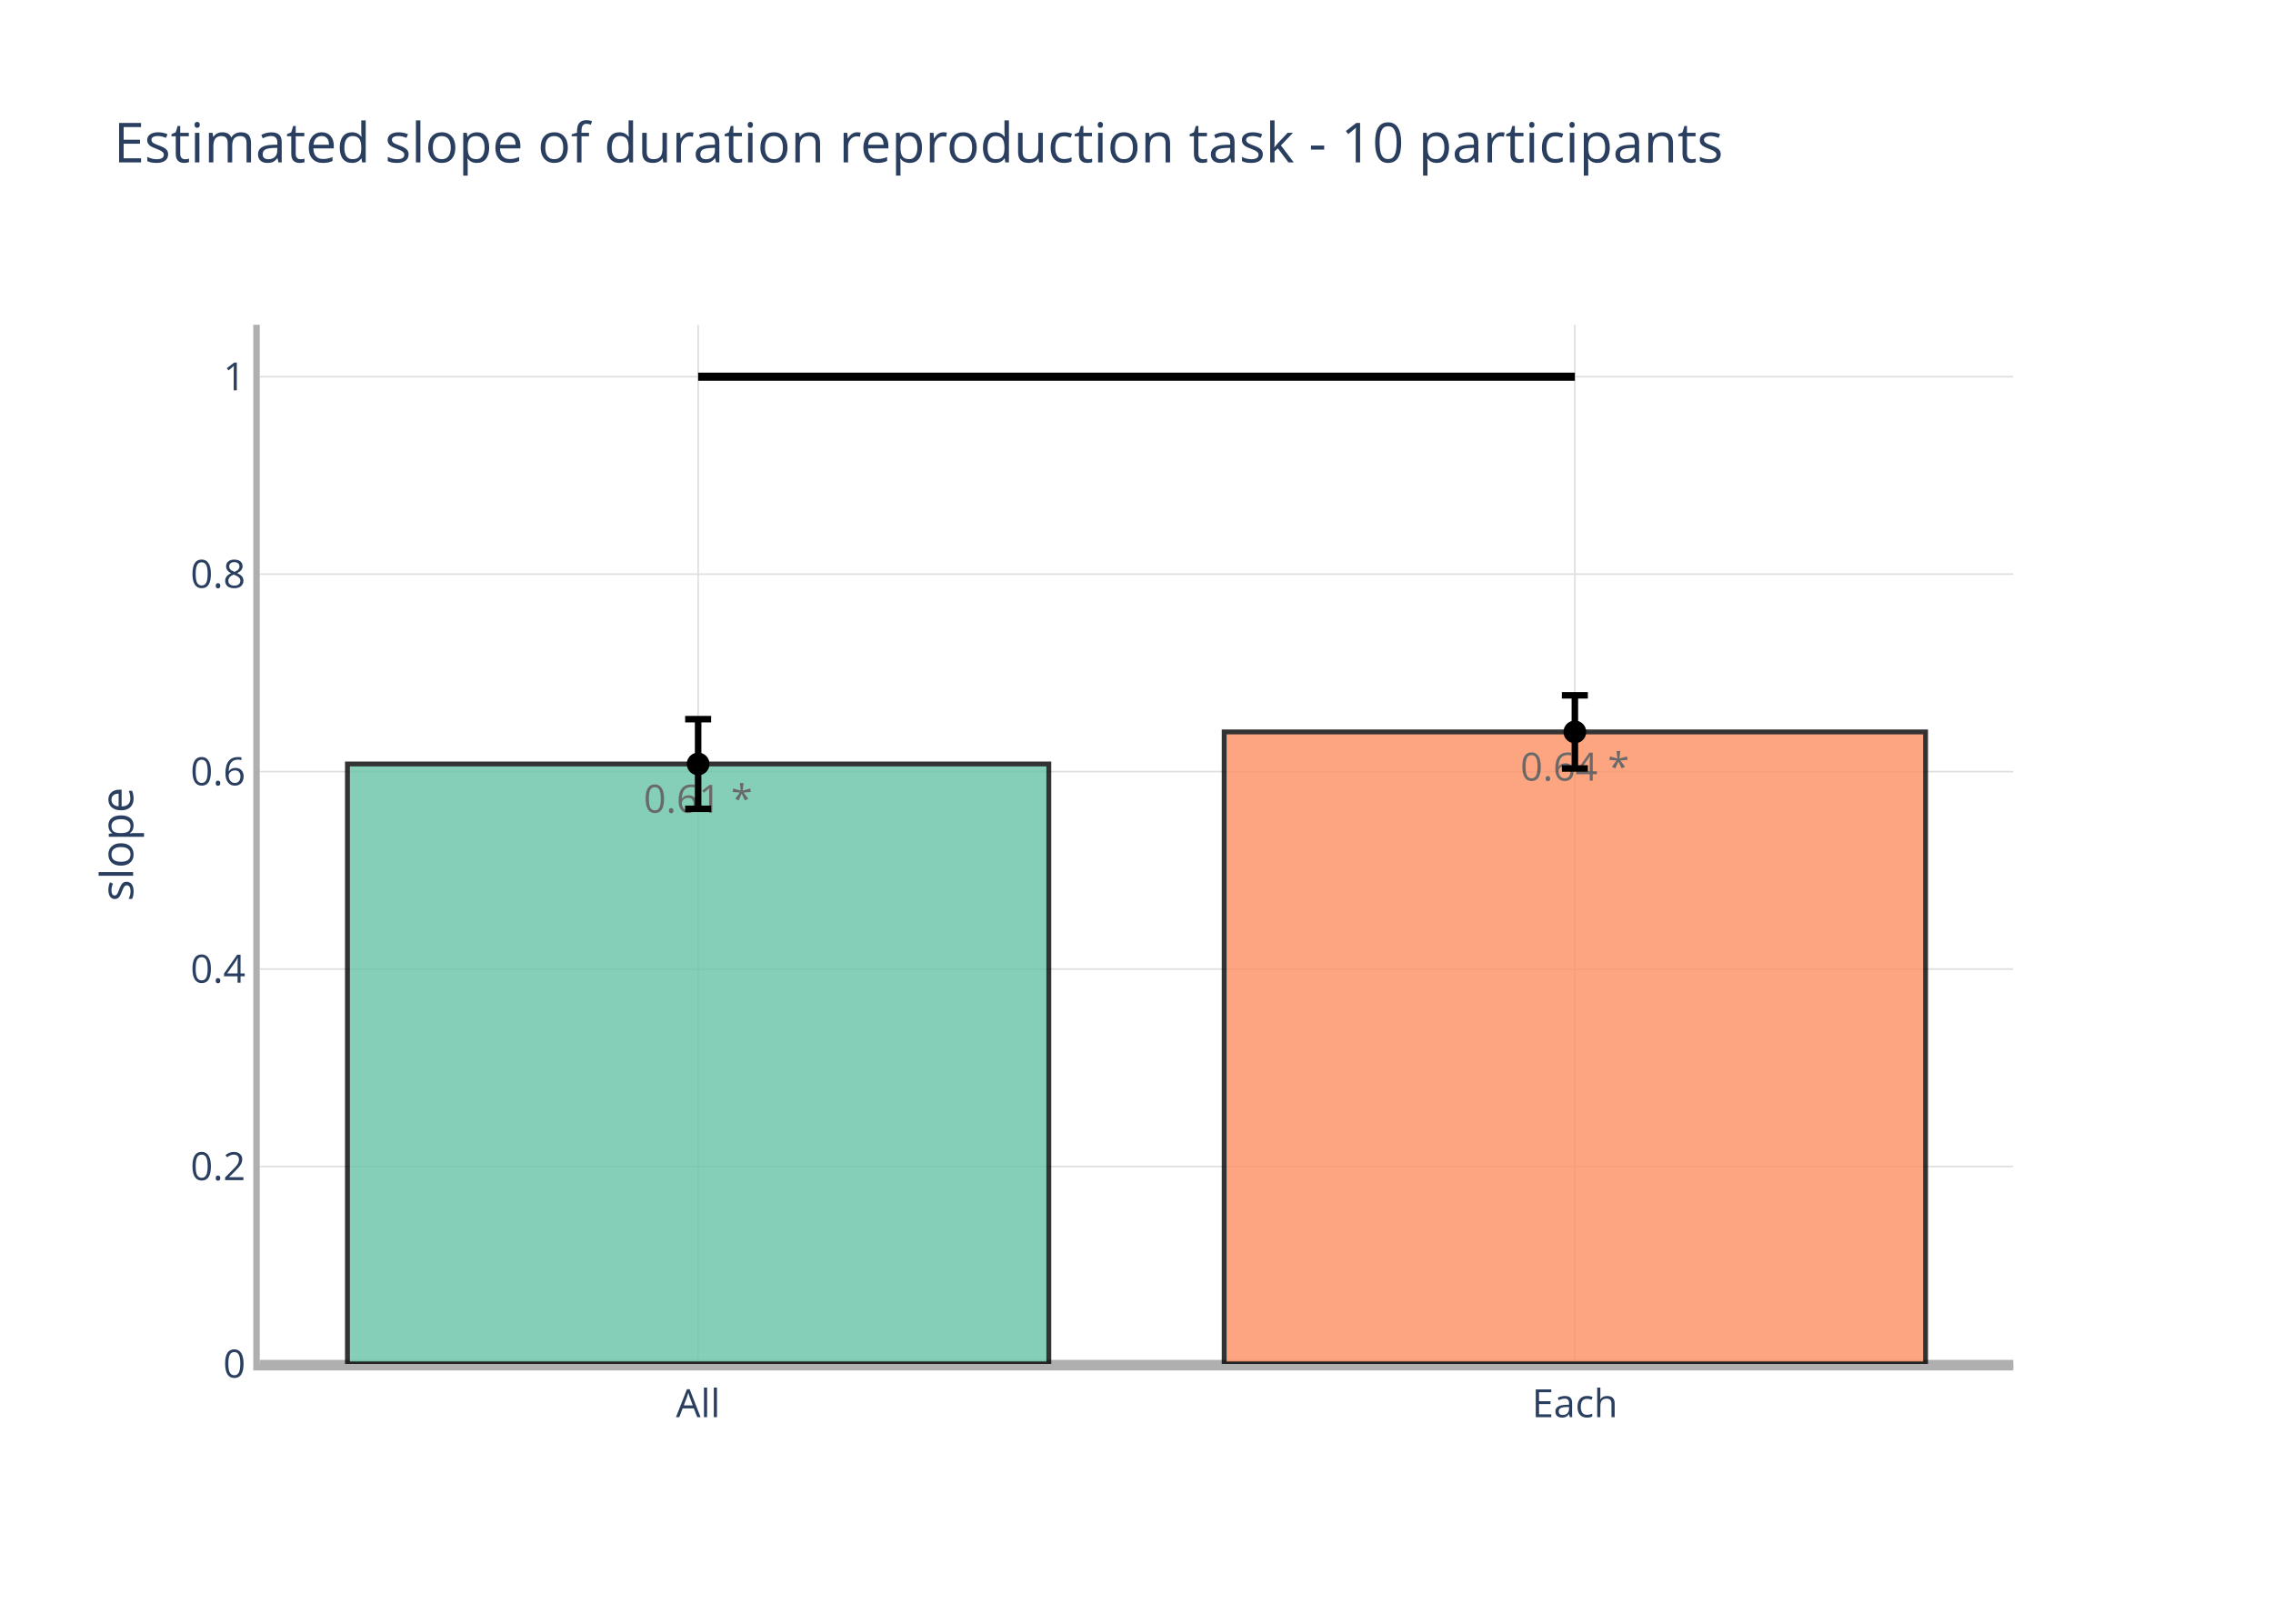
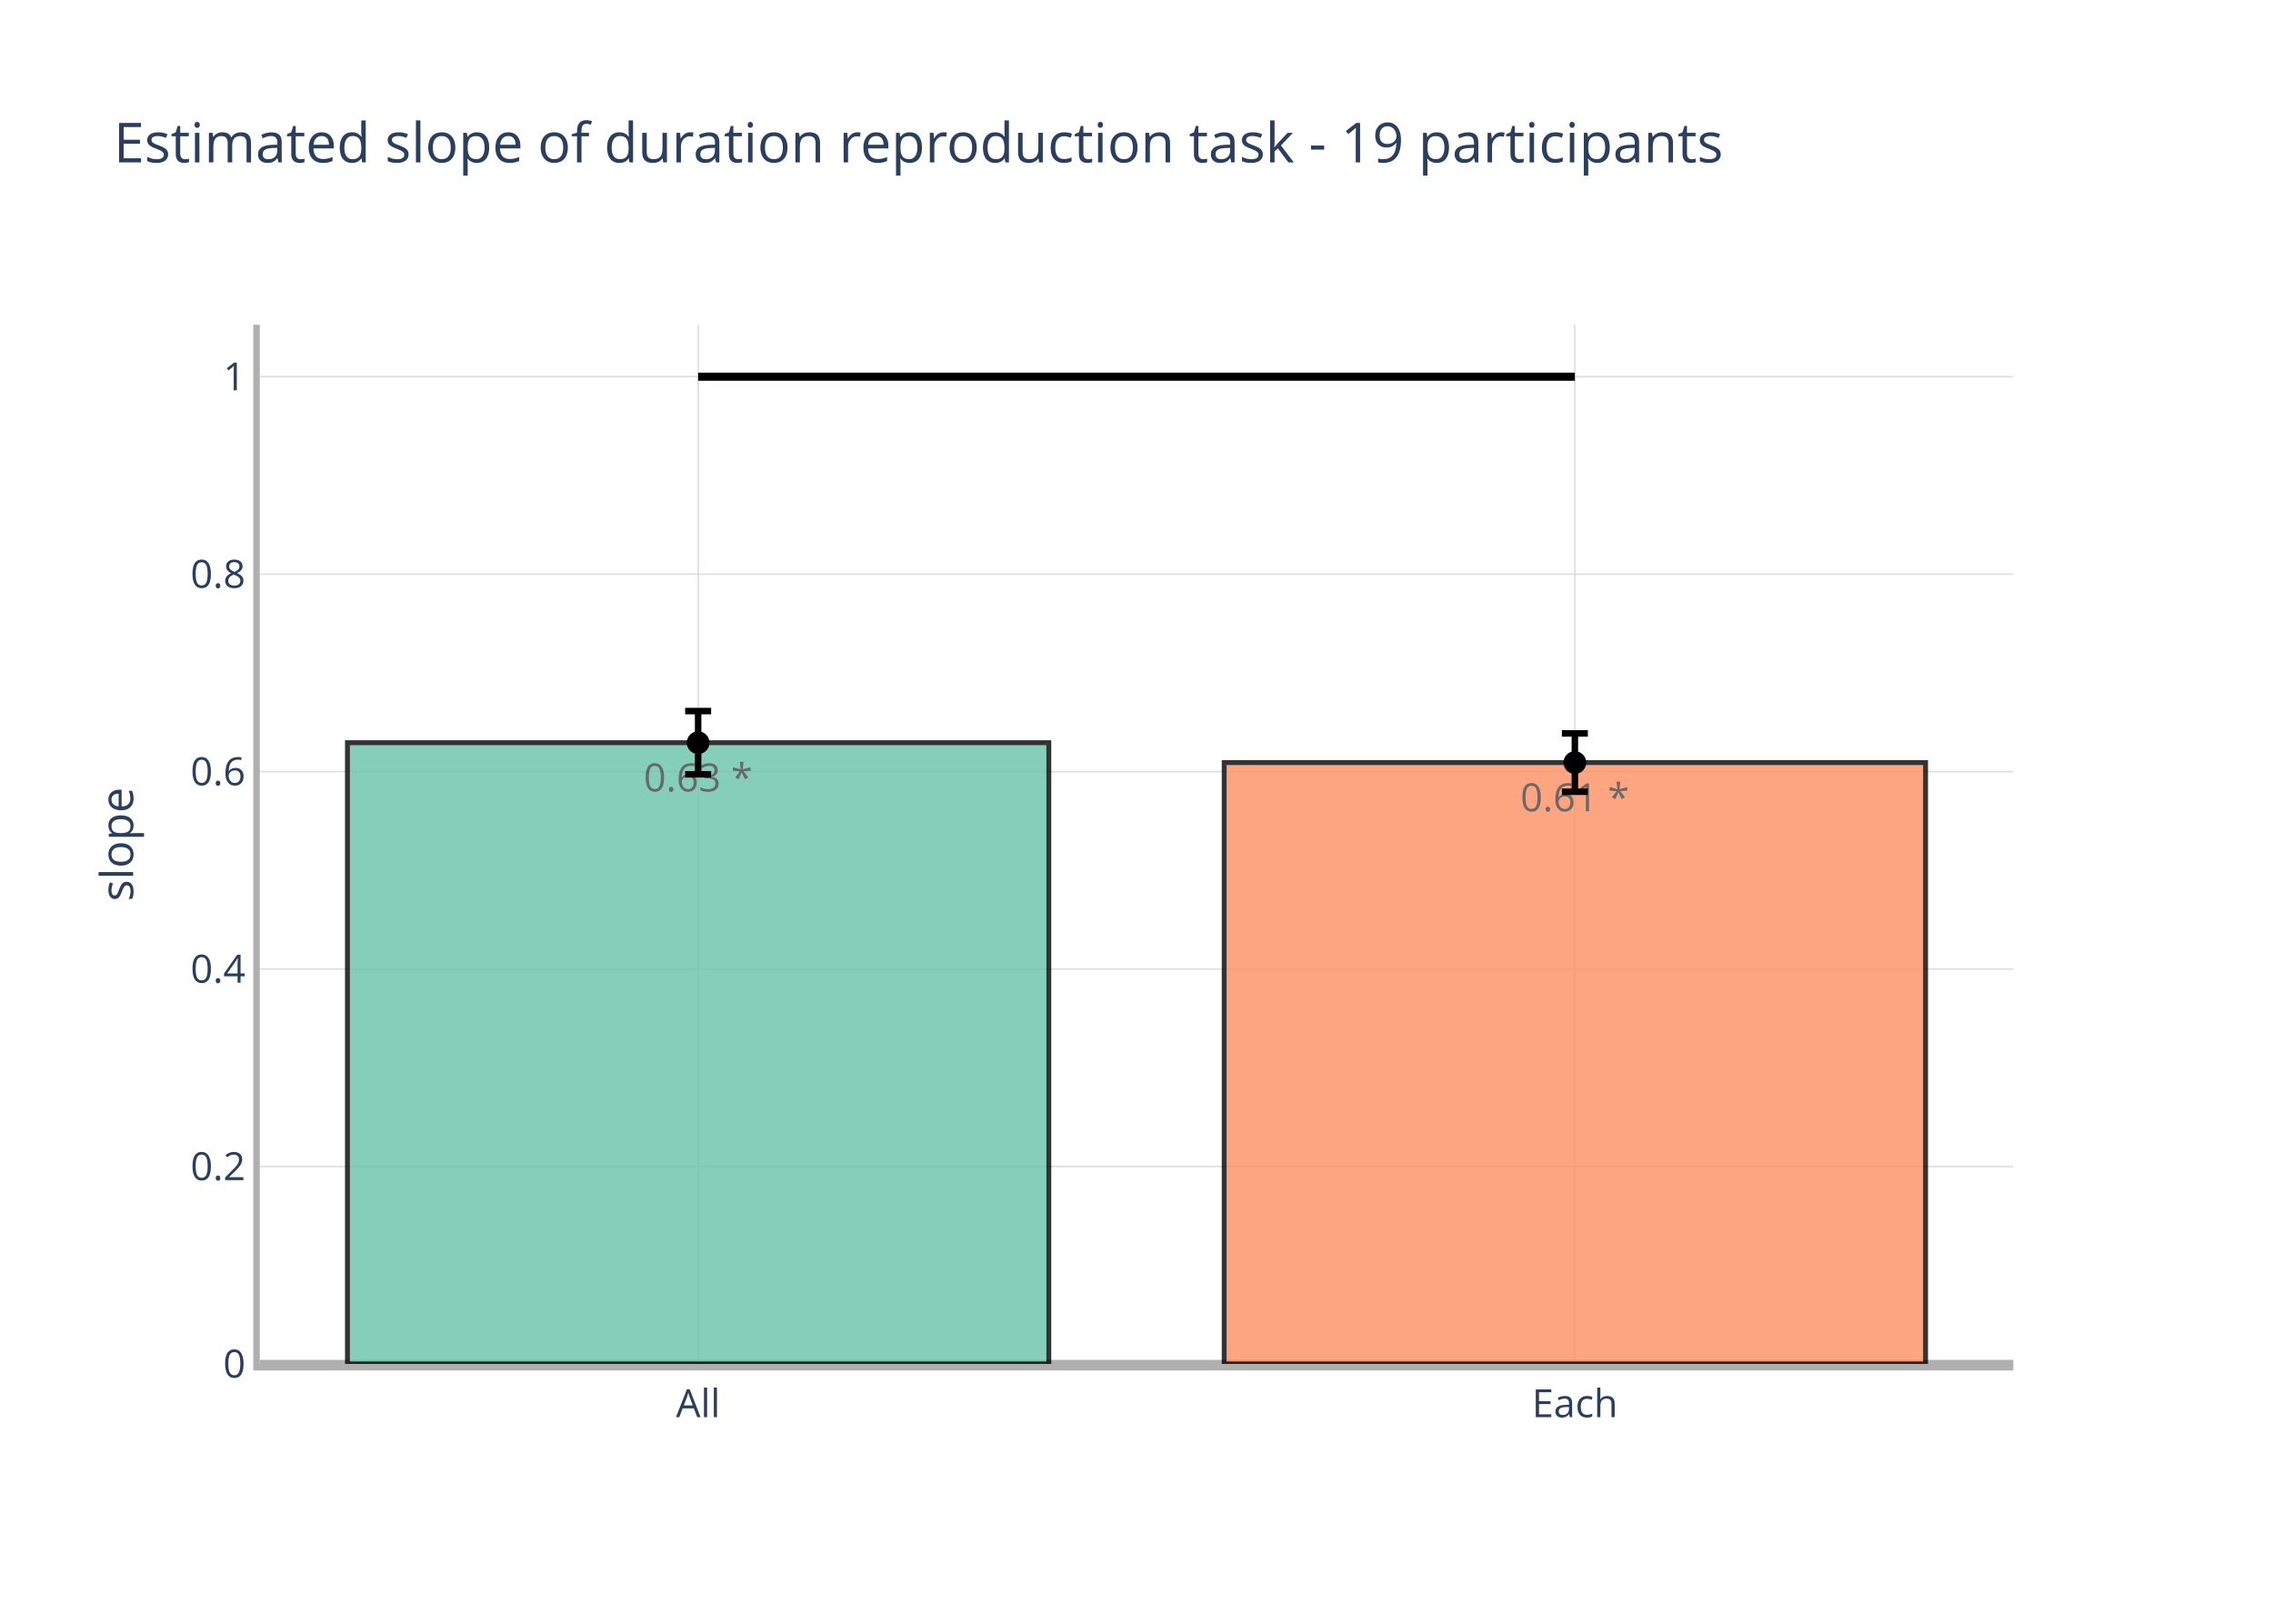
<svg xmlns="http://www.w3.org/2000/svg" class="main-svg" width="700" height="500" viewBox="0 0 700 500">
  <rect x="0" y="0" width="700" height="500" style="fill: rgb(255, 255, 255); fill-opacity: 1;" />
-   <defs id="defs-bd19d4">
+   <defs id="defs-89ed55">
    <g class="clips">
-       <clipPath id="clipbd19d4xyplot" class="plotclip">
+       <clipPath id="clip89ed55xyplot" class="plotclip">
        <rect width="540" height="320" />
      </clipPath>
-       <clipPath class="axesclip" id="clipbd19d4x">
+       <clipPath class="axesclip" id="clip89ed55x">
        <rect x="80" y="0" width="540" height="500" />
      </clipPath>
-       <clipPath class="axesclip" id="clipbd19d4y">
+       <clipPath class="axesclip" id="clip89ed55y">
        <rect x="0" y="100" width="700" height="320" />
      </clipPath>
-       <clipPath class="axesclip" id="clipbd19d4xy">
+       <clipPath class="axesclip" id="clip89ed55xy">
        <rect x="80" y="100" width="540" height="320" />
      </clipPath>
    </g>
    <g class="gradients" />
  </defs>
  <g class="bglayer">
    <rect class="bg" x="80" y="100" width="540" height="320" style="fill: rgb(255, 255, 255); fill-opacity: 1; stroke-width: 0;" />
  </g>
  <g class="layer-below">
    <g class="imagelayer" />
    <g class="shapelayer" />
  </g>
  <g class="cartesianlayer">
    <g class="subplot xy">
      <g class="layer-subplot">
        <g class="shapelayer" />
        <g class="imagelayer" />
      </g>
      <g class="gridlayer">
        <g class="x">
          <path class="xgrid crisp" transform="translate(215,0)" d="M0,100v320" style="stroke: rgb(223, 223, 223); stroke-opacity: 1; stroke-width: 0.5px;" />
          <path class="xgrid crisp" transform="translate(485,0)" d="M0,100v320" style="stroke: rgb(223, 223, 223); stroke-opacity: 1; stroke-width: 0.5px;" />
        </g>
        <g class="y">
          <path class="ygrid crisp" transform="translate(0,359.2)" d="M80,0h540" style="stroke: rgb(223, 223, 223); stroke-opacity: 1; stroke-width: 0.5px;" />
          <path class="ygrid crisp" transform="translate(0,298.4)" d="M80,0h540" style="stroke: rgb(223, 223, 223); stroke-opacity: 1; stroke-width: 0.5px;" />
          <path class="ygrid crisp" transform="translate(0,237.6)" d="M80,0h540" style="stroke: rgb(223, 223, 223); stroke-opacity: 1; stroke-width: 0.5px;" />
          <path class="ygrid crisp" transform="translate(0,176.8)" d="M80,0h540" style="stroke: rgb(223, 223, 223); stroke-opacity: 1; stroke-width: 0.5px;" />
          <path class="ygrid crisp" transform="translate(0,116)" d="M80,0h540" style="stroke: rgb(223, 223, 223); stroke-opacity: 1; stroke-width: 0.5px;" />
        </g>
      </g>
      <g class="zerolinelayer">
        <path class="yzl zl crisp" transform="translate(0,420)" d="M80,0h540" style="stroke: rgb(175, 175, 175); stroke-opacity: 1; stroke-width: 2.5px;" />
      </g>
      <path class="xlines-below" />
      <path class="ylines-below" />
      <g class="overlines-below" />
      <g class="xaxislayer-below" />
      <g class="yaxislayer-below" />
      <g class="overaxes-below" />
-       <g class="plot" transform="translate(80, 100)" clip-path="url('#clipbd19d4xyplot')">
+       <g class="plot" transform="translate(80, 100)" clip-path="url('#clip89ed55xyplot')">
        <g class="barlayer mlayer">
          <g class="trace bars" style="opacity: 0.8;">
            <g class="points">
              <g class="point">
-                 <path d="M27,320V135.25H243V320Z" style="vector-effect: non-scaling-stroke; opacity: 1; stroke-width: 1.5px; fill: rgb(102, 194, 165); fill-opacity: 1; stroke: rgb(0, 0, 0); stroke-opacity: 1;" />
-                 <text class="bartext bartext-inside" transform="translate(135 150.25)" text-anchor="middle" data-notex="1" x="0" y="0" style="font-family: 'Open Sans', verdana, arial, sans-serif; font-size: 12px; fill: rgb(68, 68, 68); fill-opacity: 1; white-space: pre;">0.61 *</text>
+                 <path d="M27,320V128.7H243V320Z" style="vector-effect: non-scaling-stroke; opacity: 1; stroke-width: 1.5px; fill: rgb(102, 194, 165); fill-opacity: 1; stroke: rgb(0, 0, 0); stroke-opacity: 1;" />
+                 <text class="bartext bartext-inside" transform="translate(135 143.7)" text-anchor="middle" data-notex="1" x="0" y="0" style="font-family: 'Open Sans', verdana, arial, sans-serif; font-size: 12px; fill: rgb(68, 68, 68); fill-opacity: 1; white-space: pre;">0.63 *</text>
              </g>
            </g>
          </g>
          <g class="trace bars" style="opacity: 0.8;">
            <g class="points">
              <g class="point">
-                 <path d="M297,320V125.38H513V320Z" style="vector-effect: non-scaling-stroke; opacity: 1; stroke-width: 1.5px; fill: rgb(252, 141, 98); fill-opacity: 1; stroke: rgb(0, 0, 0); stroke-opacity: 1;" />
-                 <text class="bartext bartext-inside" transform="translate(405 140.38)" text-anchor="middle" data-notex="1" x="0" y="0" style="font-family: 'Open Sans', verdana, arial, sans-serif; font-size: 12px; fill: rgb(68, 68, 68); fill-opacity: 1; white-space: pre;">0.64 *</text>
+                 <path d="M297,320V134.82H513V320Z" style="vector-effect: non-scaling-stroke; opacity: 1; stroke-width: 1.5px; fill: rgb(252, 141, 98); fill-opacity: 1; stroke: rgb(0, 0, 0); stroke-opacity: 1;" />
+                 <text class="bartext bartext-inside" transform="translate(405 149.82)" text-anchor="middle" data-notex="1" x="0" y="0" style="font-family: 'Open Sans', verdana, arial, sans-serif; font-size: 12px; fill: rgb(68, 68, 68); fill-opacity: 1; white-space: pre;">0.61 *</text>
              </g>
            </g>
          </g>
        </g>
        <g class="scatterlayer mlayer">
-           <g class="trace scatter trace6244ef" style="stroke-miterlimit: 2; opacity: 1;">
+           <g class="trace scatter trace581258" style="stroke-miterlimit: 2; opacity: 1;">
            <g class="fills" />
            <g class="errorbars">
              <g class="errorbar">
-                 <path class="yerror" d="M131,121.45h8m-4,0V149.06m-4,0h8" style="vector-effect: non-scaling-stroke; stroke-width: 2px; stroke: rgb(0, 0, 0); stroke-opacity: 1;" />
+                 <path class="yerror" d="M131,118.96h8m-4,0V138.44m-4,0h8" style="vector-effect: non-scaling-stroke; stroke-width: 2px; stroke: rgb(0, 0, 0); stroke-opacity: 1;" />
              </g>
            </g>
            <g class="lines" />
            <g class="points">
-               <path class="point" transform="translate(135,135.25)" d="M2.5,0A2.5,2.5 0 1,1 0,-2.5A2.5,2.5 0 0,1 2.5,0Z" style="opacity: 1; stroke-width: 2px; fill: rgb(0, 0, 0); fill-opacity: 1; stroke: rgb(0, 0, 0); stroke-opacity: 1;" />
+               <path class="point" transform="translate(135,128.7)" d="M2.5,0A2.5,2.5 0 1,1 0,-2.5A2.5,2.5 0 0,1 2.5,0Z" style="opacity: 1; stroke-width: 2px; fill: rgb(0, 0, 0); fill-opacity: 1; stroke: rgb(0, 0, 0); stroke-opacity: 1;" />
            </g>
            <g class="text" />
          </g>
-           <g class="trace scatter trace8d9e82" style="stroke-miterlimit: 2; opacity: 1;">
+           <g class="trace scatter tracef6ca4f" style="stroke-miterlimit: 2; opacity: 1;">
            <g class="fills" />
            <g class="errorbars">
              <g class="errorbar">
-                 <path class="yerror" d="M401,114.11h8m-4,0V136.64m-4,0h8" style="vector-effect: non-scaling-stroke; stroke-width: 2px; stroke: rgb(0, 0, 0); stroke-opacity: 1;" />
+                 <path class="yerror" d="M401,125.84h8m-4,0V143.8m-4,0h8" style="vector-effect: non-scaling-stroke; stroke-width: 2px; stroke: rgb(0, 0, 0); stroke-opacity: 1;" />
              </g>
            </g>
            <g class="lines" />
            <g class="points">
-               <path class="point" transform="translate(405,125.38)" d="M2.5,0A2.5,2.5 0 1,1 0,-2.5A2.5,2.5 0 0,1 2.5,0Z" style="opacity: 1; stroke-width: 2px; fill: rgb(0, 0, 0); fill-opacity: 1; stroke: rgb(0, 0, 0); stroke-opacity: 1;" />
+               <path class="point" transform="translate(405,134.82)" d="M2.5,0A2.5,2.5 0 1,1 0,-2.5A2.5,2.5 0 0,1 2.5,0Z" style="opacity: 1; stroke-width: 2px; fill: rgb(0, 0, 0); fill-opacity: 1; stroke: rgb(0, 0, 0); stroke-opacity: 1;" />
            </g>
            <g class="text" />
          </g>
-           <g class="trace scatter trace9b4811" style="stroke-miterlimit: 2; opacity: 1;">
+           <g class="trace scatter tracef45c0b" style="stroke-miterlimit: 2; opacity: 1;">
            <g class="fills" />
            <g class="errorbars" />
            <g class="lines">
              <path class="js-line" d="M405,16L135,16" style="vector-effect: non-scaling-stroke; fill: none; stroke: rgb(0, 0, 0); stroke-opacity: 1; stroke-width: 2.5px; opacity: 1;" />
            </g>
            <g class="points" />
            <g class="text" />
          </g>
        </g>
      </g>
      <g class="overplot" />
      <path class="xlines-above crisp" d="M78,421H620" style="fill: none; stroke-width: 2px; stroke: rgb(175, 175, 175); stroke-opacity: 1;" />
      <path class="ylines-above crisp" d="M79,100V420" style="fill: none; stroke-width: 2px; stroke: rgb(175, 175, 175); stroke-opacity: 1;" />
      <g class="overlines-above" />
      <g class="xaxislayer-above">
        <g class="xtick">
          <text text-anchor="middle" x="0" y="436.4" transform="translate(215,0)" style="font-family: 'Open Sans', verdana, arial, sans-serif; font-size: 12px; fill: rgb(42, 63, 95); fill-opacity: 1; white-space: pre;">All</text>
        </g>
        <g class="xtick">
          <text text-anchor="middle" x="0" y="436.4" transform="translate(485,0)" style="font-family: 'Open Sans', verdana, arial, sans-serif; font-size: 12px; fill: rgb(42, 63, 95); fill-opacity: 1; white-space: pre;">Each</text>
        </g>
      </g>
      <g class="yaxislayer-above">
        <g class="ytick">
          <text text-anchor="end" x="75.6" y="4.2" transform="translate(0,420)" style="font-family: 'Open Sans', verdana, arial, sans-serif; font-size: 12px; fill: rgb(42, 63, 95); fill-opacity: 1; white-space: pre;">0</text>
        </g>
        <g class="ytick">
          <text text-anchor="end" x="75.6" y="4.2" transform="translate(0,359.2)" style="font-family: 'Open Sans', verdana, arial, sans-serif; font-size: 12px; fill: rgb(42, 63, 95); fill-opacity: 1; white-space: pre;">0.2</text>
        </g>
        <g class="ytick">
          <text text-anchor="end" x="75.6" y="4.2" transform="translate(0,298.4)" style="font-family: 'Open Sans', verdana, arial, sans-serif; font-size: 12px; fill: rgb(42, 63, 95); fill-opacity: 1; white-space: pre;">0.4</text>
        </g>
        <g class="ytick">
          <text text-anchor="end" x="75.6" y="4.2" transform="translate(0,237.6)" style="font-family: 'Open Sans', verdana, arial, sans-serif; font-size: 12px; fill: rgb(42, 63, 95); fill-opacity: 1; white-space: pre;">0.6</text>
        </g>
        <g class="ytick">
          <text text-anchor="end" x="75.6" y="4.2" transform="translate(0,176.8)" style="font-family: 'Open Sans', verdana, arial, sans-serif; font-size: 12px; fill: rgb(42, 63, 95); fill-opacity: 1; white-space: pre;">0.8</text>
        </g>
        <g class="ytick">
          <text text-anchor="end" x="75.6" y="4.2" transform="translate(0,116)" style="font-family: 'Open Sans', verdana, arial, sans-serif; font-size: 12px; fill: rgb(42, 63, 95); fill-opacity: 1; white-space: pre;">1</text>
        </g>
      </g>
      <g class="overaxes-above" />
    </g>
  </g>
  <g class="polarlayer" />
  <g class="ternarylayer" />
  <g class="geolayer" />
  <g class="funnelarealayer" />
  <g class="pielayer" />
  <g class="sunburstlayer" />
  <g class="glimages" />
-   <defs id="topdefs-bd19d4">
+   <defs id="topdefs-89ed55">
    <g class="clips" />
  </defs>
  <g class="layer-above">
    <g class="imagelayer" />
    <g class="shapelayer" />
  </g>
  <g class="infolayer">
    <g class="g-gtitle">
-       <text class="gtitle" x="35" y="50" text-anchor="start" dy="0em" style="font-family: 'Open Sans', verdana, arial, sans-serif; font-size: 17px; fill: rgb(42, 63, 95); opacity: 1; font-weight: normal; white-space: pre;">Estimated slope of duration reproduction task - 10 participants</text>
+       <text class="gtitle" x="35" y="50" text-anchor="start" dy="0em" style="font-family: 'Open Sans', verdana, arial, sans-serif; font-size: 17px; fill: rgb(42, 63, 95); opacity: 1; font-weight: normal; white-space: pre;">Estimated slope of duration reproduction task - 19 participants</text>
    </g>
    <g class="g-xtitle" />
    <g class="g-ytitle">
      <text class="ytitle" transform="rotate(-90,41,260)" x="41" y="260" text-anchor="middle" style="font-family: 'Open Sans', verdana, arial, sans-serif; font-size: 14px; fill: rgb(42, 63, 95); opacity: 1; font-weight: normal; white-space: pre;">slope</text>
    </g>
  </g>
</svg>
